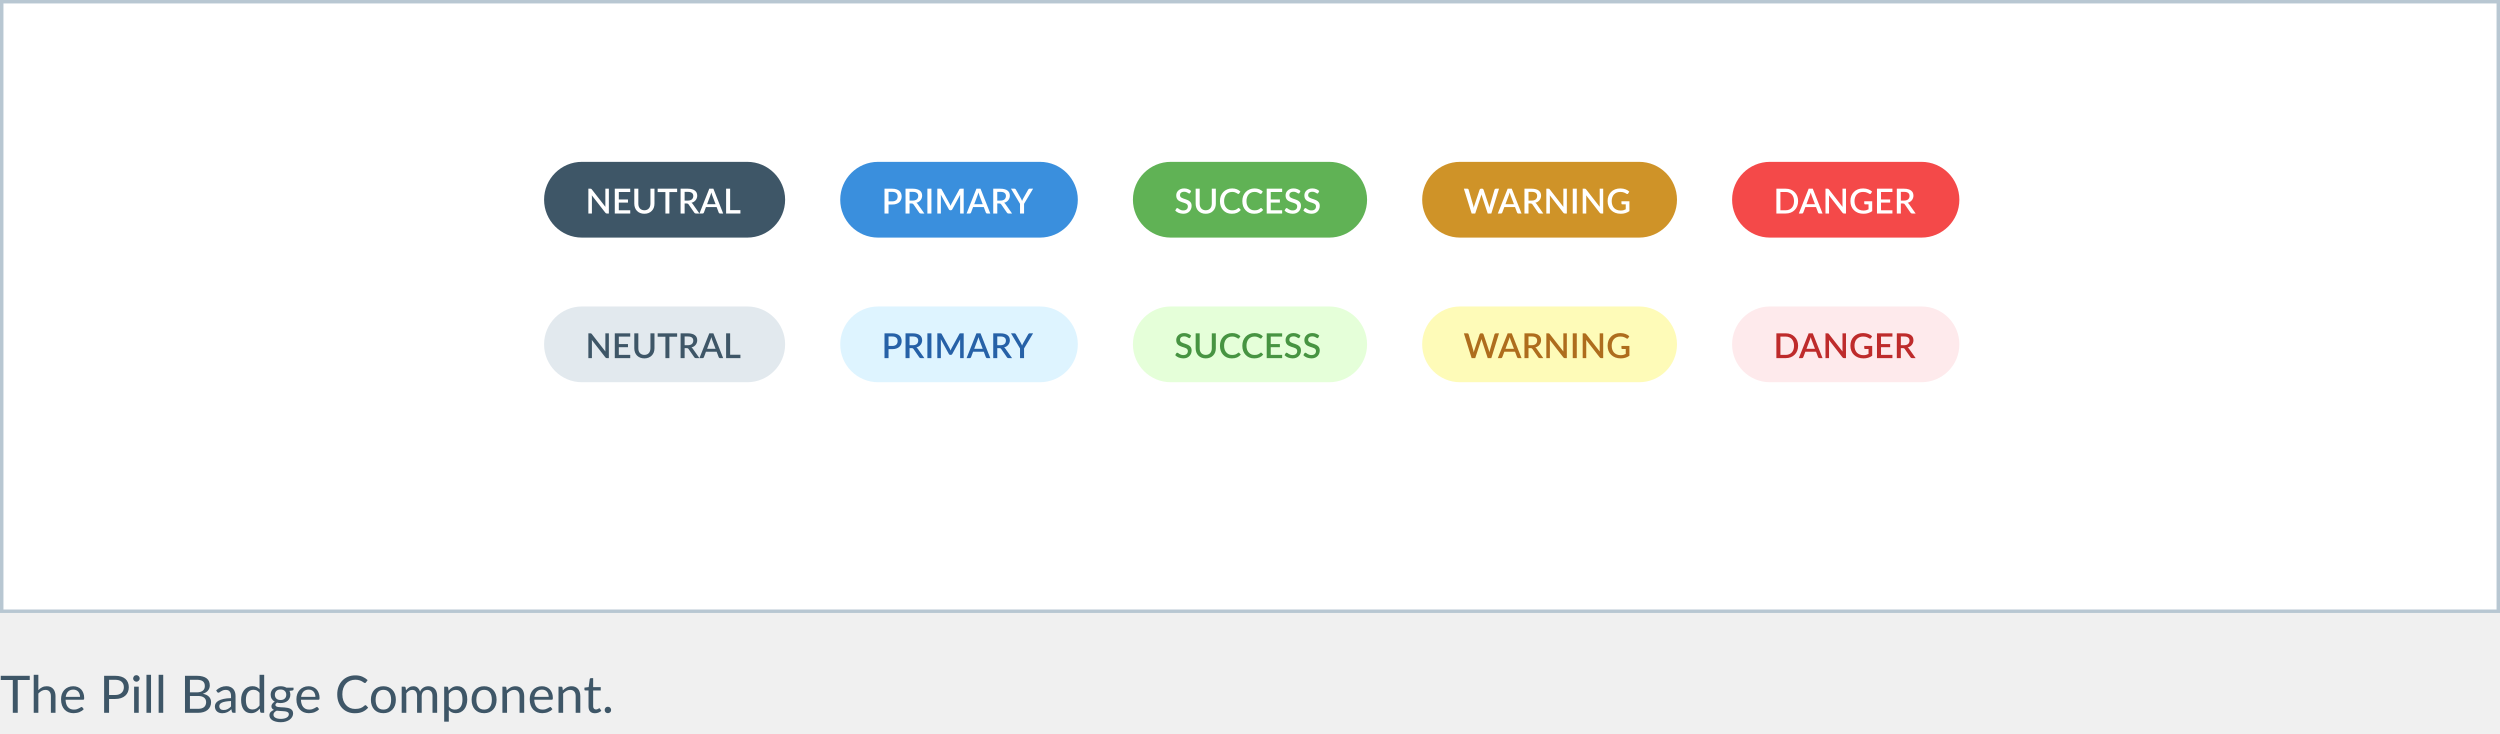
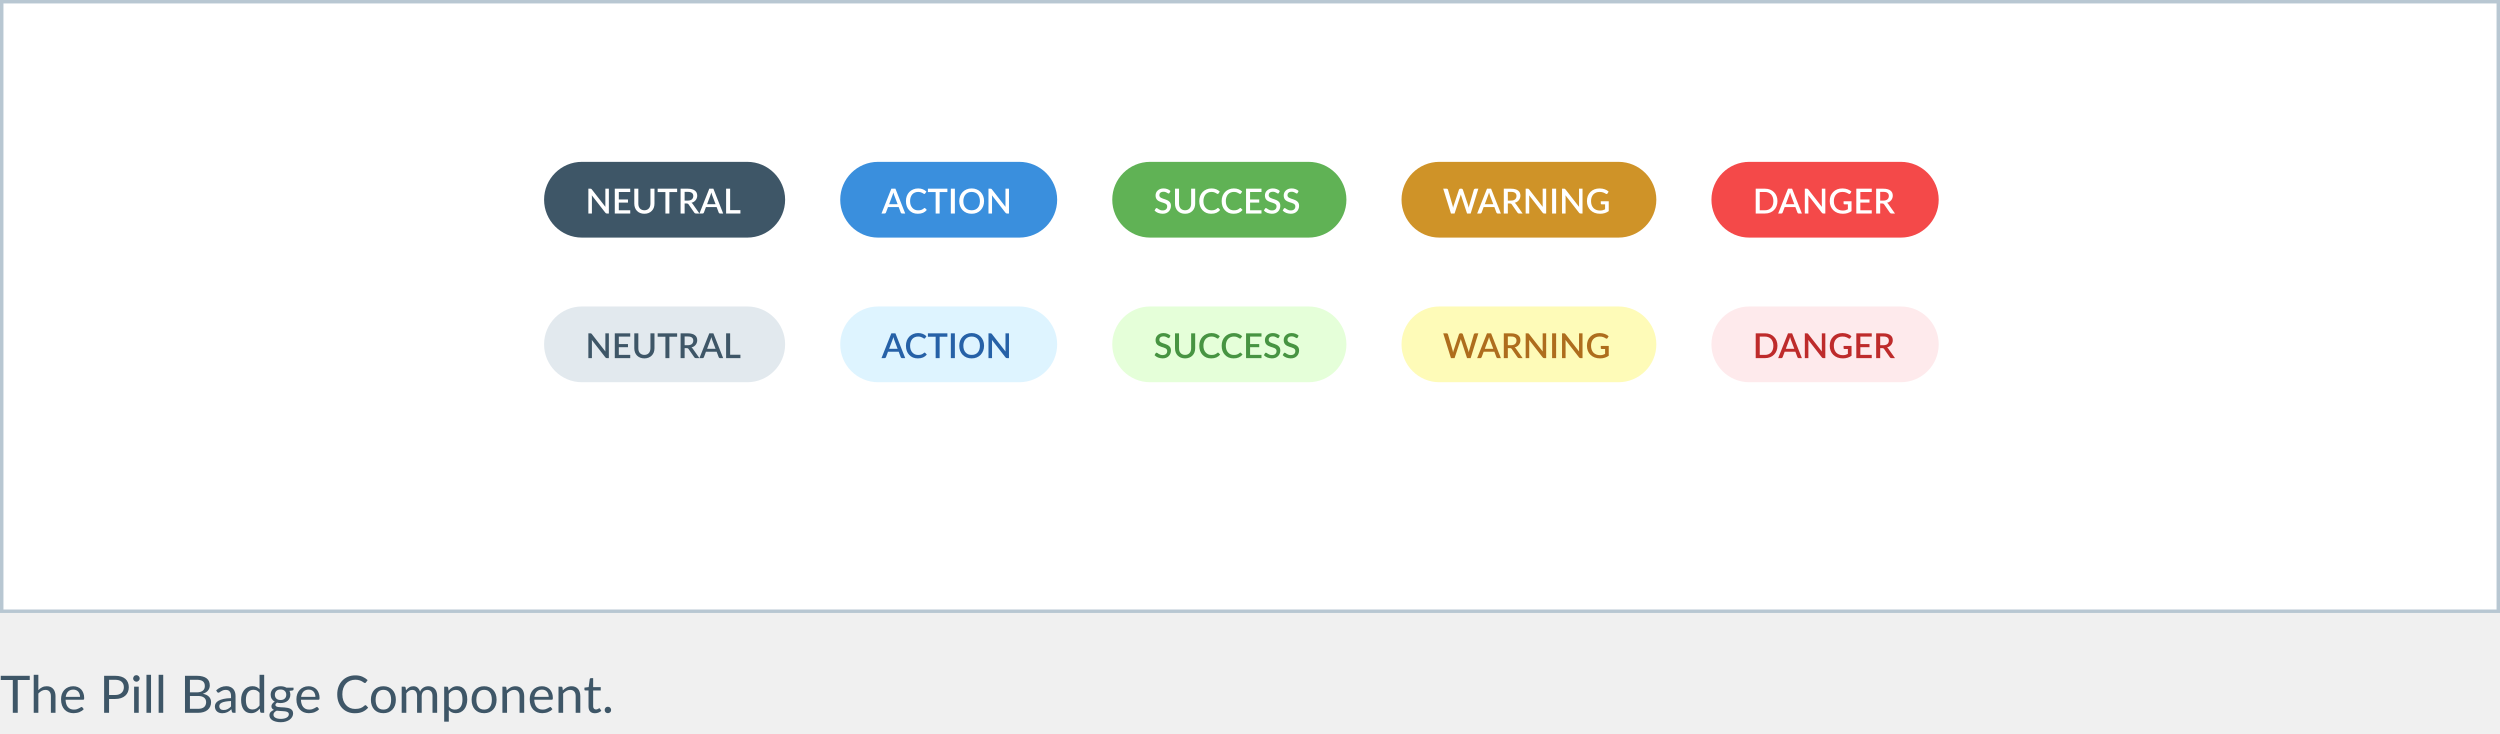
<svg xmlns="http://www.w3.org/2000/svg" viewBox="0 0 726 213">
  <g fill="none" fill-rule="evenodd">
    <path fill="#FFF" stroke="#B8C7D2" d="M.5.5h725v177H.5z" />
    <g transform="translate(158 47)">
      <rect width="70" height="22" fill="#3E5667" rx="11" />
      <text fill="#FFF" font-family="Lato-Heavy, Lato" font-size="10" font-weight="600">
        <tspan x="12" y="15">NEUTRAL</tspan>
      </text>
    </g>
-     <g transform="translate(413 47)">
+     <g transform="translate(407 47)">
      <rect width="74" height="22" fill="#CF9328" rx="11" />
      <text fill="#FFF" font-family="Lato-Heavy, Lato" font-size="10" font-weight="600">
        <tspan x="12" y="15">WARNING</tspan>
      </text>
    </g>
-     <g transform="translate(329 47)">
+     <g transform="translate(323 47)">
      <rect width="68" height="22" fill="#60B255" rx="11" />
      <text fill="#FFF" font-family="Lato-Heavy, Lato" font-size="10" font-weight="600">
        <tspan x="12" y="15">SUCCESS</tspan>
      </text>
    </g>
-     <g transform="translate(503 47)">
+     <g transform="translate(497 47)">
      <rect width="66" height="22" fill="#F44949" rx="11" />
      <text fill="#FFF" font-family="Lato-Heavy, Lato" font-size="10" font-weight="600">
        <tspan x="12" y="15">DANGER</tspan>
      </text>
    </g>
    <g transform="translate(244 47)">
-       <rect width="69" height="22" fill="#3A8FDD" rx="11" />
+       <rect width="63" height="22" fill="#3A8FDD" rx="11" />
      <text fill="#FFF" font-family="Lato-Heavy, Lato" font-size="10" font-weight="600">
-         <tspan x="12" y="15">PRIMARY</tspan>
+         <tspan x="12" y="15">ACTION</tspan>
      </text>
    </g>
    <g transform="translate(158 89)">
      <rect width="70" height="22" fill="#E2E9EE" rx="11" />
      <text fill="#3E5667" font-family="Lato-Heavy, Lato" font-size="10" font-weight="600">
        <tspan x="12" y="15">NEUTRAL</tspan>
      </text>
    </g>
-     <g transform="translate(413 89)">
+     <g transform="translate(407 89)">
      <rect width="74" height="22" fill="#FEFBB8" rx="11" />
      <text fill="#AE6D1D" font-family="Lato-Heavy, Lato" font-size="10" font-weight="600">
        <tspan x="12" y="15">WARNING</tspan>
      </text>
    </g>
-     <g transform="translate(329 89)">
+     <g transform="translate(323 89)">
      <rect width="68" height="22" fill="#E5FFD9" rx="11" />
      <text fill="#479442" font-family="Lato-Heavy, Lato" font-size="10" font-weight="600">
        <tspan x="12" y="15">SUCCESS</tspan>
      </text>
    </g>
-     <g transform="translate(503 89)">
+     <g transform="translate(497 89)">
      <rect width="66" height="22" fill="#FEEAEC" rx="11" />
      <text fill="#BE2B2B" font-family="Lato-Heavy, Lato" font-size="10" font-weight="600">
        <tspan x="12" y="15">DANGER</tspan>
      </text>
    </g>
    <g transform="translate(244 89)">
-       <rect width="69" height="22" fill="#DEF4FF" rx="11" />
+       <rect width="63" height="22" fill="#DEF4FF" rx="11" />
      <text fill="#2661A7" font-family="Lato-Heavy, Lato" font-size="10" font-weight="600">
-         <tspan x="12" y="15">PRIMARY</tspan>
+         <tspan x="12" y="15">ACTION</tspan>
      </text>
    </g>
    <text fill="#3E5667" font-family="Lato-Medium, Lato" font-size="15" font-weight="400">
      <tspan x="0" y="207">The Pill Badge Component.</tspan>
    </text>
  </g>
</svg>
